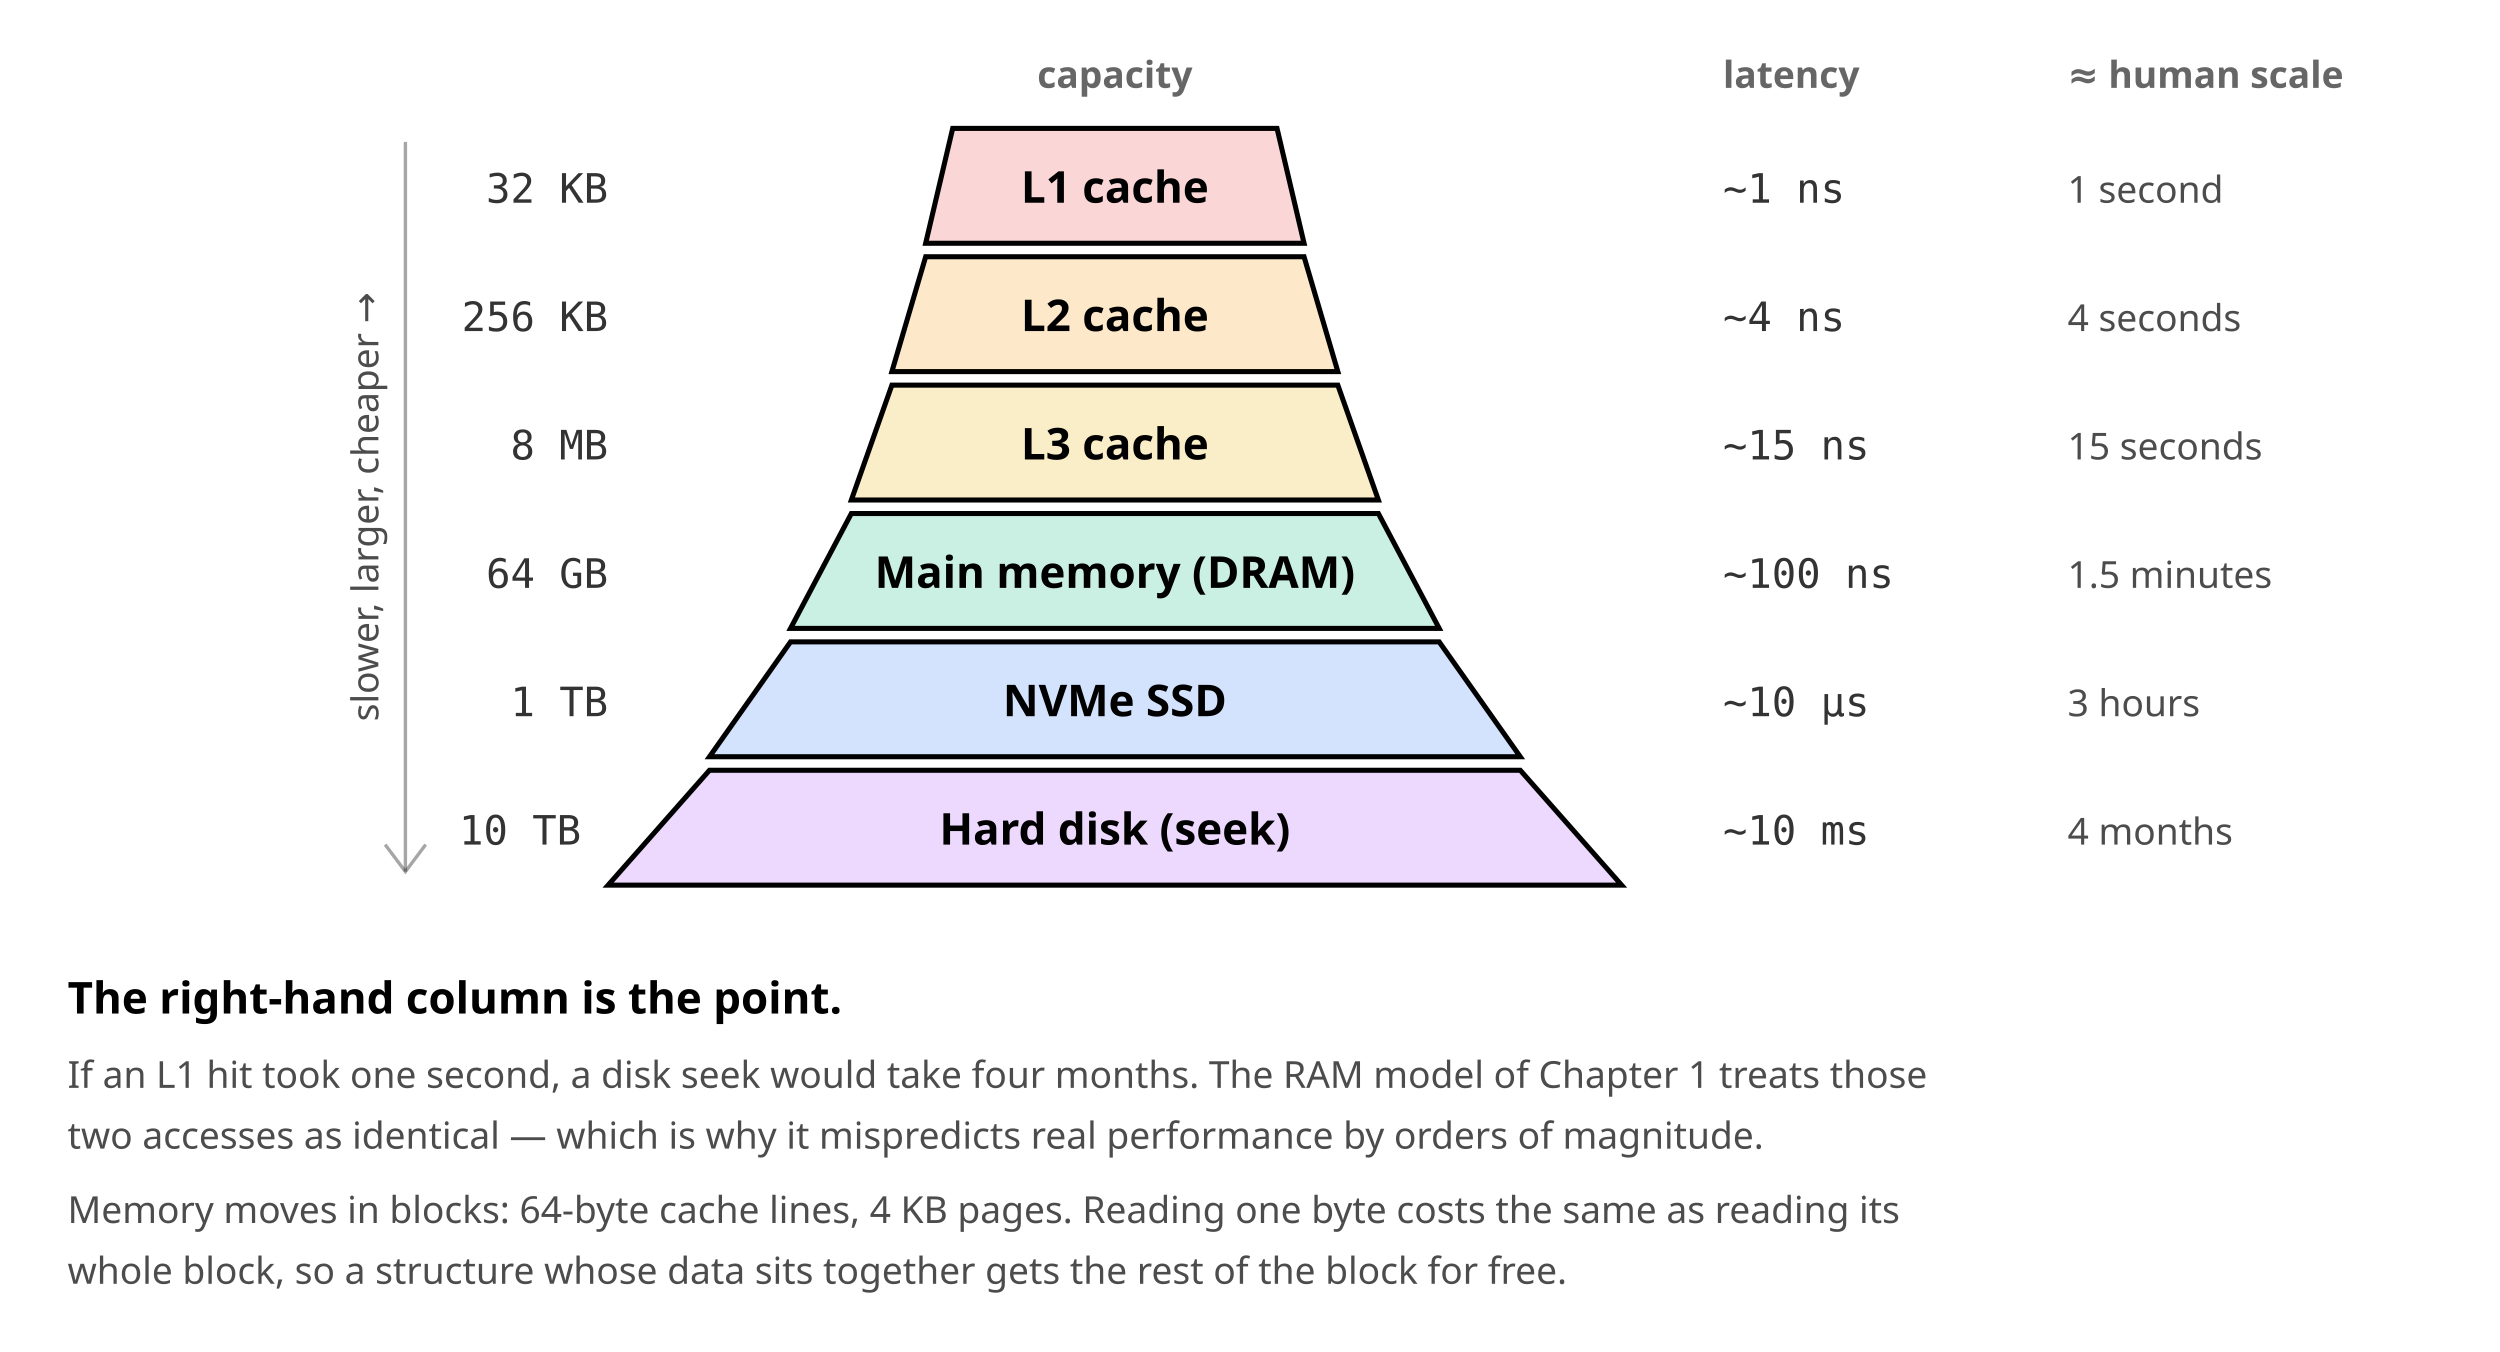
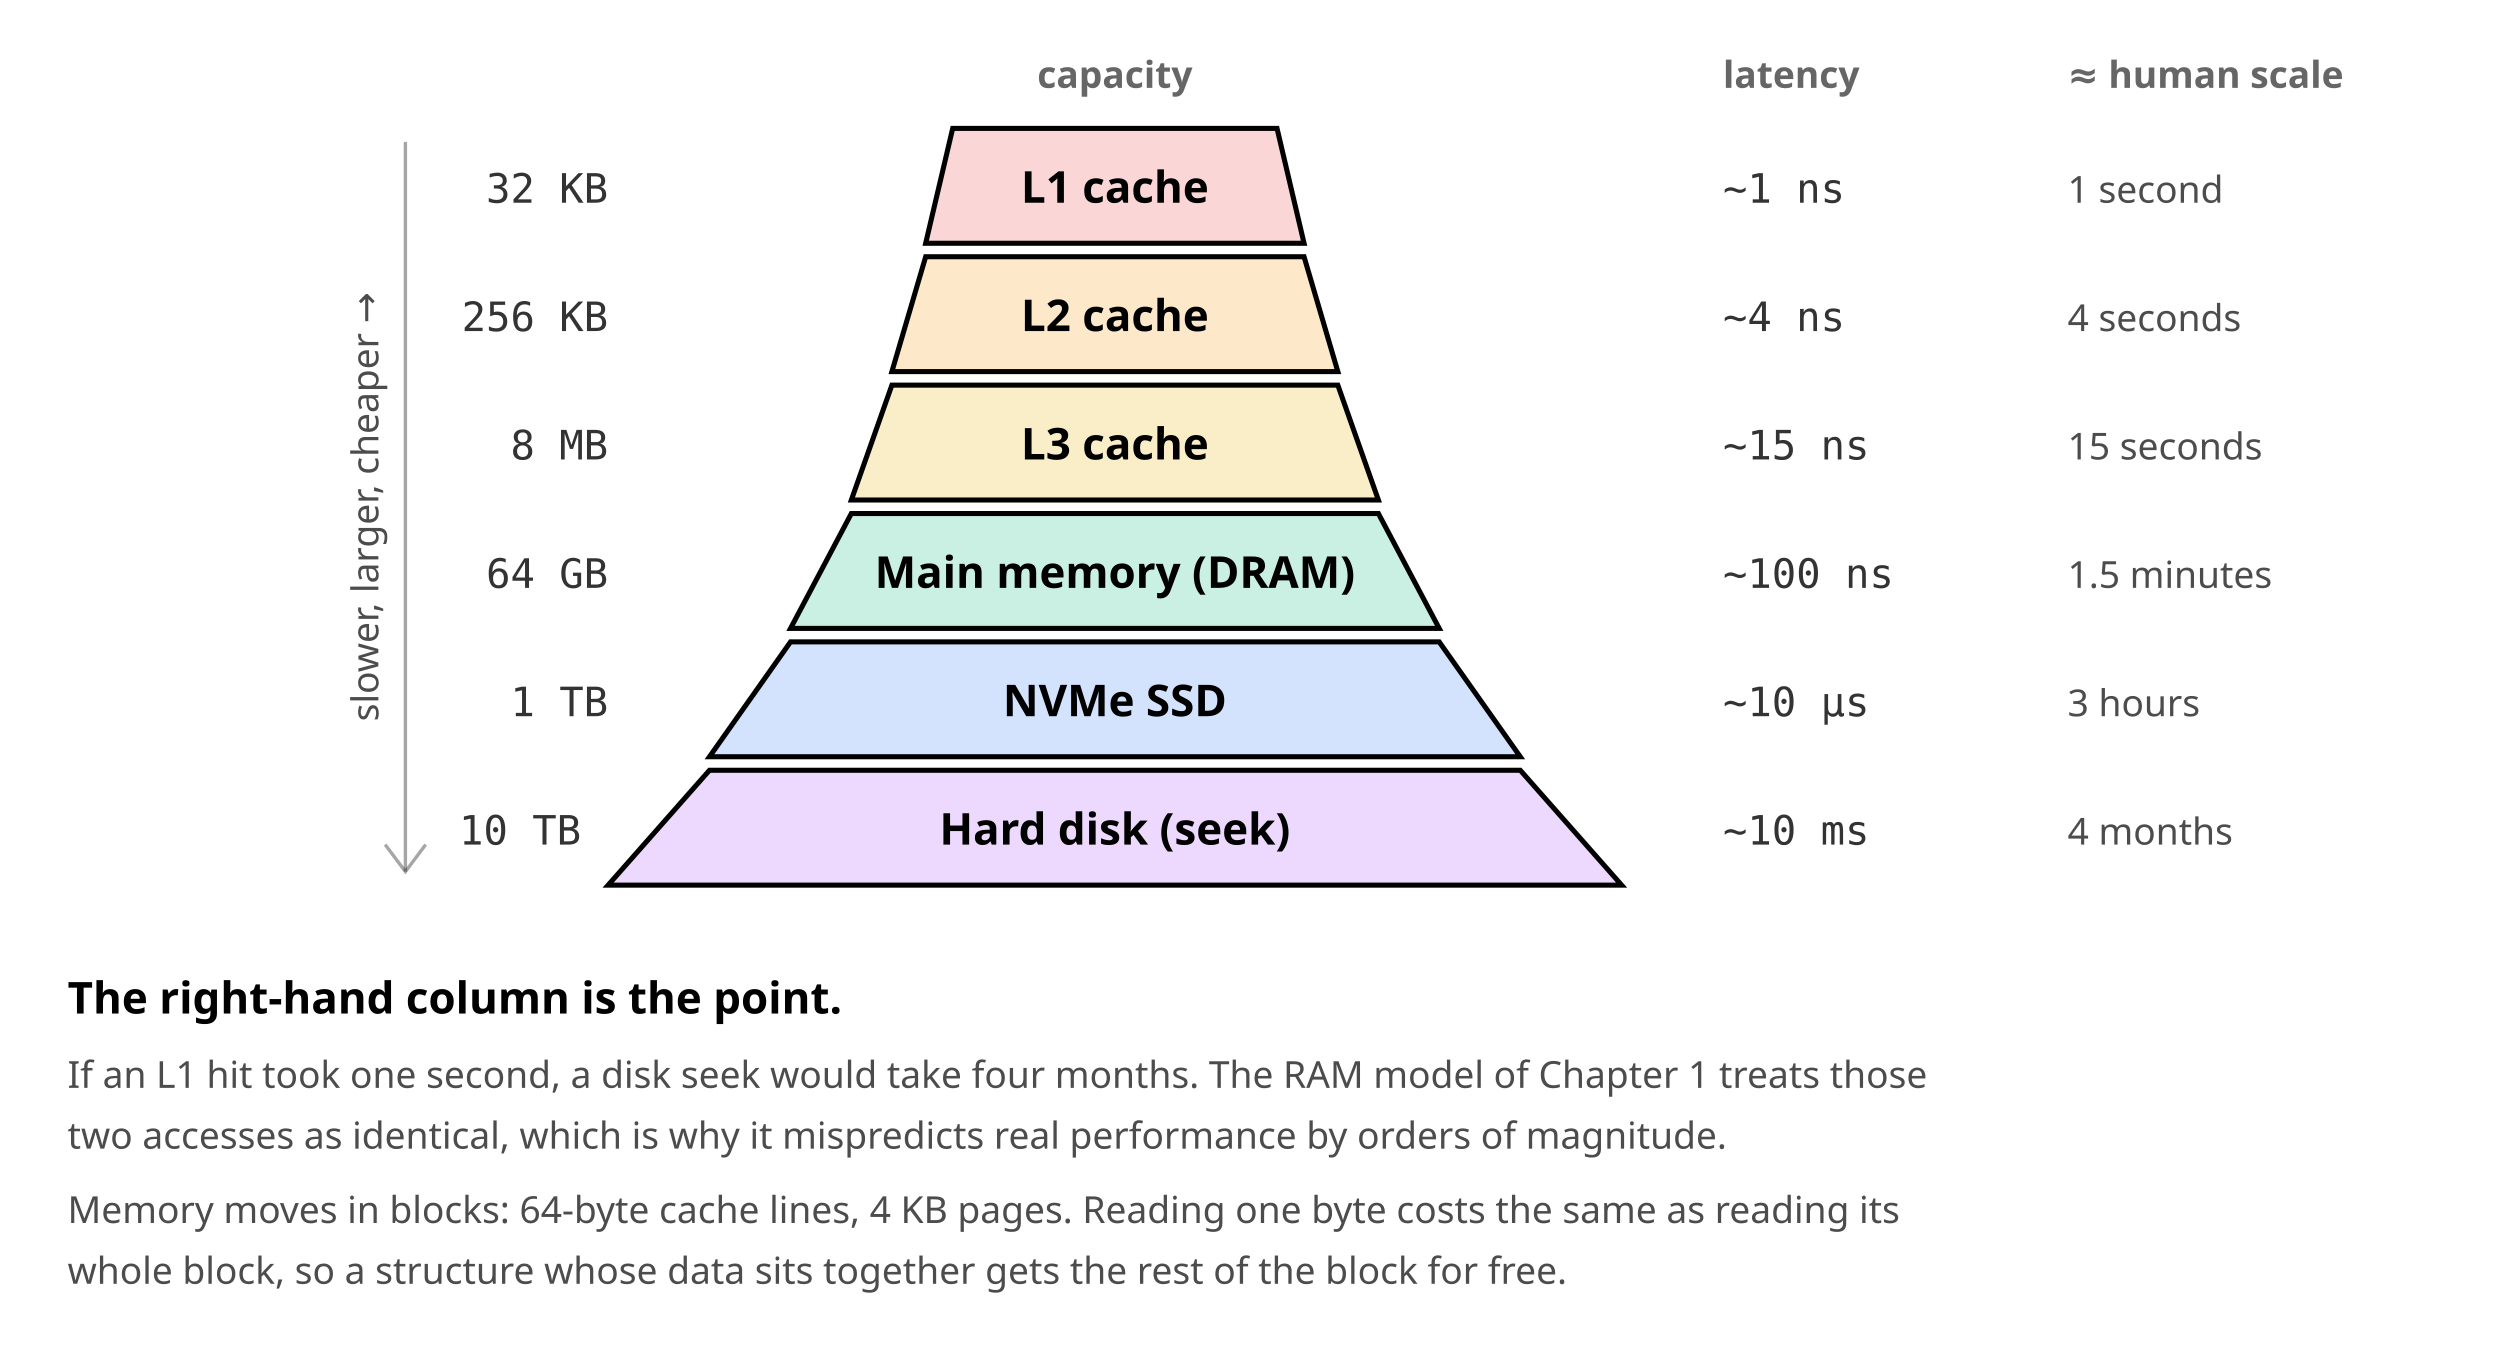
<svg xmlns="http://www.w3.org/2000/svg" viewBox="0 0 740 400" role="img" aria-label="The memory hierarchy, with capacity and latency at each level" style="max-width:100%;height:auto;color:inherit">
  <style>
    .lvl  { stroke: currentColor; stroke-width: 1.5; }
    .name { fill: currentColor; font: 600 13px system-ui, sans-serif; text-anchor: middle; }
    .meta { fill: currentColor; font: 12px ui-monospace, monospace; opacity: .8; }
    .cap  { fill: currentColor; font: 600 13px system-ui, sans-serif; }
    .note { fill: currentColor; font: 11px system-ui, sans-serif; opacity: .7; }
    .hdr  { fill: currentColor; font: 600 11px system-ui, sans-serif; opacity: .6; }
    .scale{ stroke: currentColor; stroke-width: 1; opacity: .35; }
  </style>
  <text class="hdr" x="330" y="26" text-anchor="middle">capacity</text>
  <text class="hdr" x="510" y="26">latency</text>
  <text class="hdr" x="612" y="26">≈ human scale</text>
  <g>
    <path class="lvl" d="M282,38 L378,38 L386,72 L274,72 Z" fill="#ef4444" fill-opacity=".22" />
    <text class="name" x="330" y="60">L1 cache</text>
    <text class="meta" x="510" y="60">~1 ns</text>
    <text class="note" x="612" y="60">1 second</text>
    <text class="meta" x="180" y="60" text-anchor="end">32 KB</text>
    <path class="lvl" d="M274,76 L386,76 L396,110 L264,110 Z" fill="#f59e0b" fill-opacity=".22" />
    <text class="name" x="330" y="98">L2 cache</text>
    <text class="meta" x="510" y="98">~4 ns</text>
    <text class="note" x="612" y="98">4 seconds</text>
    <text class="meta" x="180" y="98" text-anchor="end">256 KB</text>
    <path class="lvl" d="M264,114 L396,114 L408,148 L252,148 Z" fill="#eab308" fill-opacity=".22" />
    <text class="name" x="330" y="136">L3 cache</text>
    <text class="meta" x="510" y="136">~15 ns</text>
    <text class="note" x="612" y="136">15 seconds</text>
    <text class="meta" x="180" y="136" text-anchor="end">8 MB</text>
    <path class="lvl" d="M252,152 L408,152 L426,186 L234,186 Z" fill="#10b981" fill-opacity=".22" />
    <text class="name" x="330" y="174">Main memory (DRAM)</text>
    <text class="meta" x="510" y="174">~100 ns</text>
    <text class="note" x="612" y="174">1.5 minutes</text>
    <text class="meta" x="180" y="174" text-anchor="end">64 GB</text>
    <path class="lvl" d="M234,190 L426,190 L450,224 L210,224 Z" fill="#3b82f6" fill-opacity=".22" />
    <text class="name" x="330" y="212">NVMe SSD</text>
    <text class="meta" x="510" y="212">~10 μs</text>
    <text class="note" x="612" y="212">3 hours</text>
    <text class="meta" x="180" y="212" text-anchor="end">1 TB</text>
    <path class="lvl" d="M210,228 L450,228 L480,262 L180,262 Z" fill="#a855f7" fill-opacity=".22" />
    <text class="name" x="330" y="250">Hard disk (seek)</text>
    <text class="meta" x="510" y="250">~10 ms</text>
    <text class="note" x="612" y="250">4 months</text>
    <text class="meta" x="172" y="250" text-anchor="end">10 TB</text>
  </g>
  <line class="scale" x1="120" y1="42" x2="120" y2="258" />
  <path class="scale" d="M114,250 L120,258 L126,250" fill="none" />
  <text class="note" x="112" y="150" text-anchor="middle" transform="rotate(-90 112 150)">slower, larger, cheaper →</text>
  <text class="cap" x="20" y="300">The right-hand column is the point.</text>
  <text class="note" x="20" y="322">If an L1 hit took one second, a disk seek would take four months. The RAM model of Chapter 1 treats those</text>
-   <text class="note" x="20" y="340">two accesses as identical — which is why it mispredicts real performance by orders of magnitude.</text>
+   <text class="note" x="20" y="340">two accesses as identical, which is why it mispredicts real performance by orders of magnitude.</text>
  <text class="note" x="20" y="362">Memory moves in blocks: 64-byte cache lines, 4 KB pages. Reading one byte costs the same as reading its</text>
  <text class="note" x="20" y="380">whole block, so a structure whose data sits together gets the rest of the block for free.</text>
</svg>
